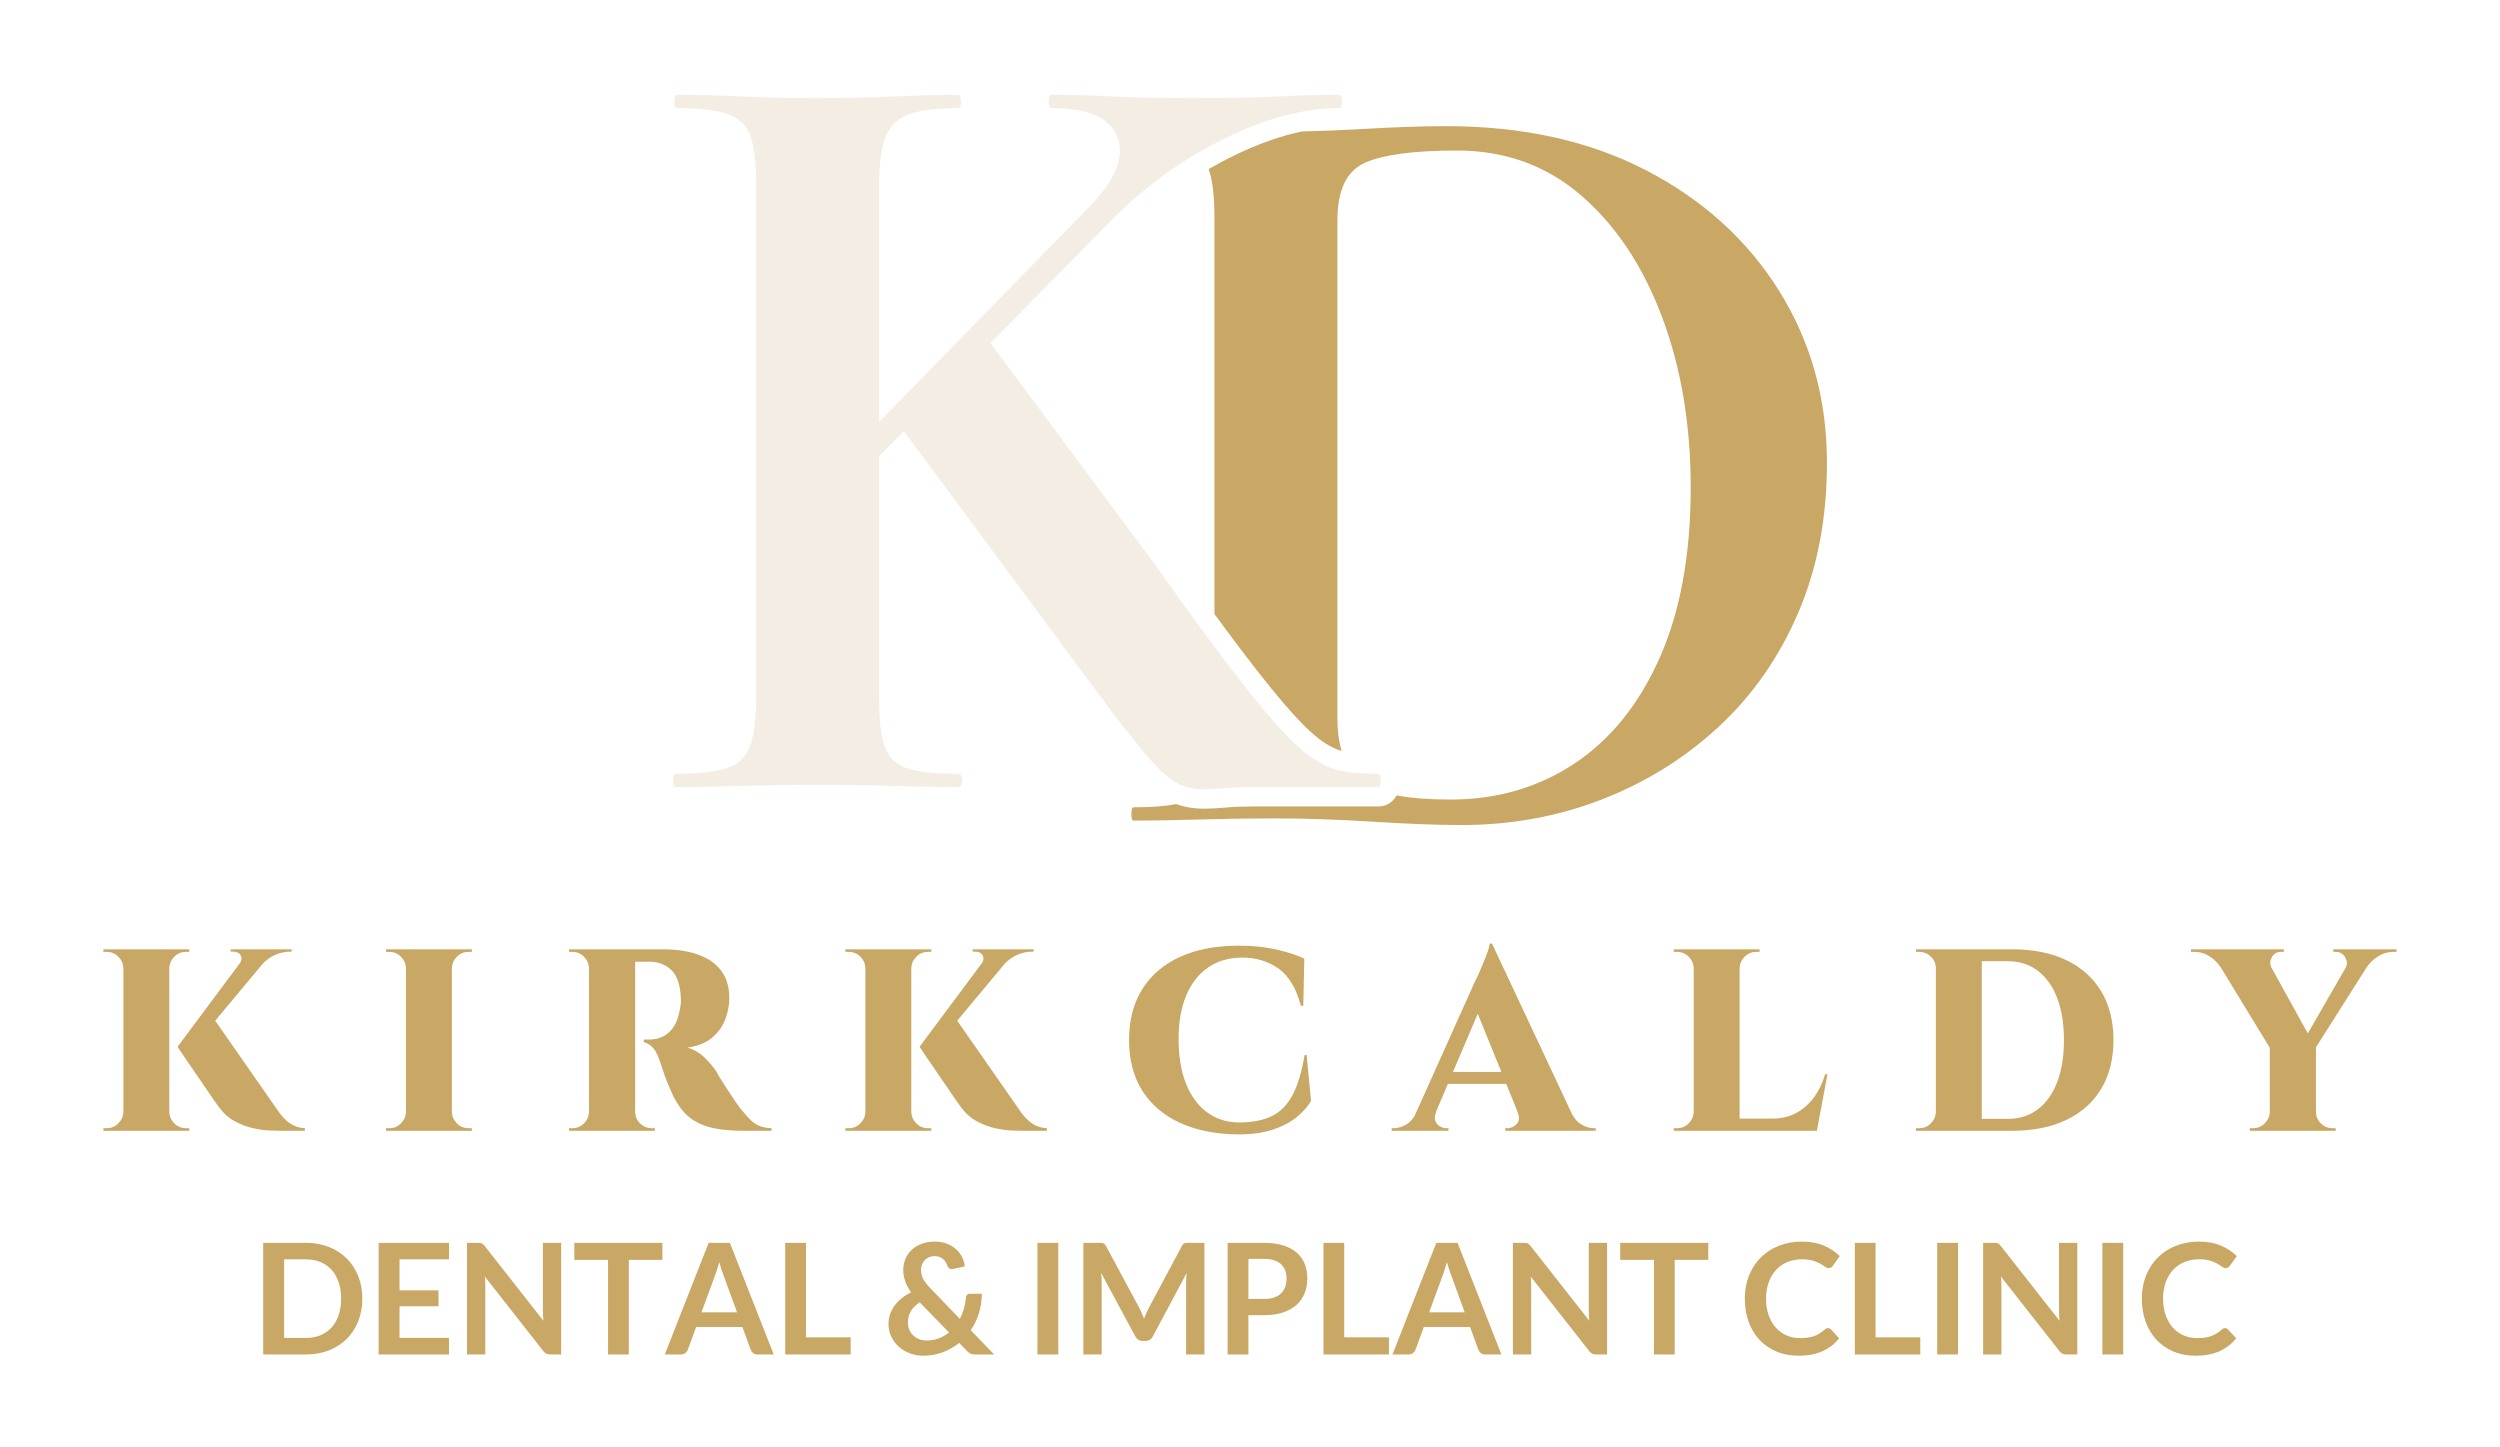
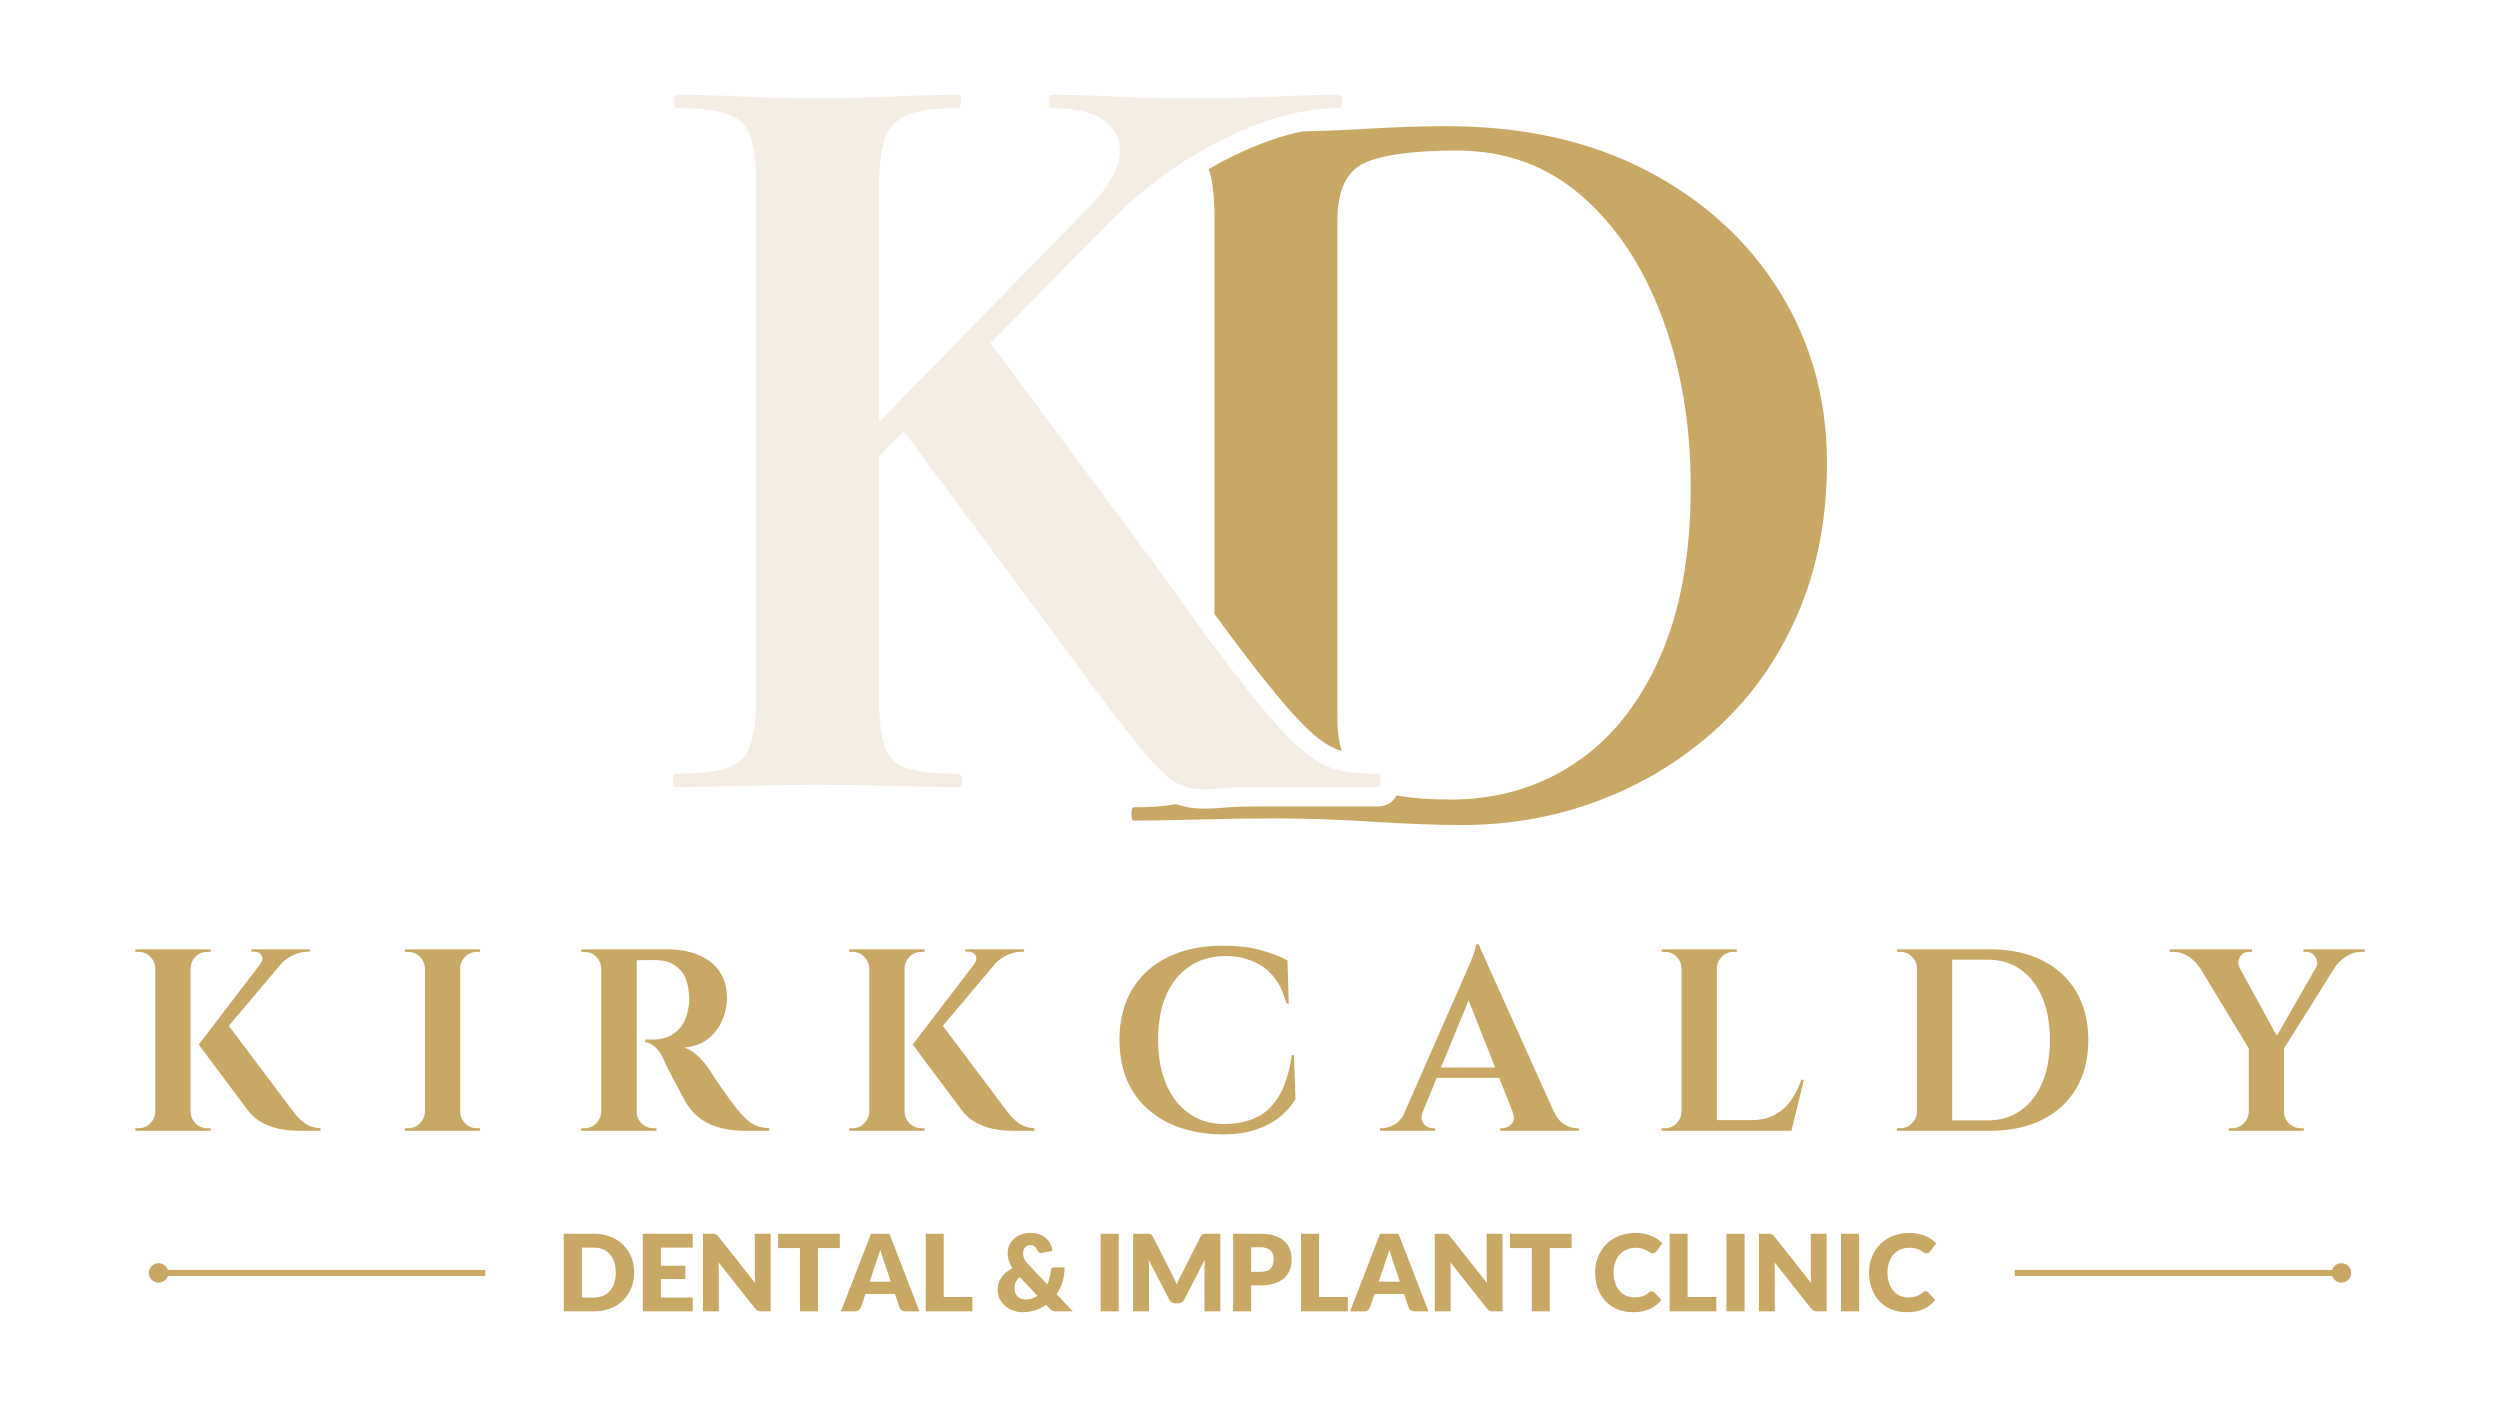
- <svg xmlns="http://www.w3.org/2000/svg" viewBox="0 0 1080 625" width="1080" height="625" role="img" aria-label="Kirkcaldy Dental &amp; Implant Clinic">
+ <svg xmlns="http://www.w3.org/2000/svg" viewBox="0 0 1080 606" width="1080" height="606" role="img" aria-label="Kirkcaldy Dental &amp; Implant Clinic">
  <g fill="#C9A764">
    <path d="M631.344 356.414Q616.034 356.414 593.067 354.978Q570.1 353.543 550.962 353.543Q533.737 353.543 517.947 354.022Q502.158 354.5 489.718 354.5Q488.761 354.5 488.761 351.629Q488.761 348.758 489.718 348.758Q501.102 348.758 508.117 347.349Q513.529 349.357 519.947 349.357Q524.156 349.357 529.799 348.844Q534.683 348.4 541.478 348.4H595.067Q600.653 348.4 603.353 343.61Q612.783 345.409 626.56 345.409Q656.703 345.409 680.148 329.859Q703.593 314.309 716.99 284.165Q730.388 254.022 730.388 210.481Q730.388 169.811 717.947 136.797Q705.507 103.782 683.019 84.404Q660.531 65.026 629.431 65.026Q601.679 65.026 589.718 70.289Q577.756 75.553 577.756 95.17V310.481Q577.756 318.347 579.598 324.419Q576.101 323.393 572.337 320.972Q566.581 317.272 558.48 308.296Q549.865 298.749 537.16 282.044Q531.477 274.572 524.646 265.242V94.213Q524.646 80.337 522.254 73.4Q522.193 73.224 522.13 73.052Q527.761 69.779 533.641 66.945Q548.98 59.555 562.57 56.775Q575.115 56.517 589.239 55.696Q609.813 54.5 624.646 54.5Q674.407 54.5 711.249 73.639Q748.091 92.778 768.665 125.792Q789.239 158.806 789.239 199.955Q789.239 235.84 776.799 264.787Q764.359 293.734 742.349 314.069Q720.34 334.404 691.871 345.409Q663.402 356.414 631.344 356.414Z" />
    <path data-kd="K" fill="#F4EDE3" d="M326.646 301.244V79.713Q326.646 65.837 324.254 58.9Q321.861 51.962 314.445 49.33Q307.029 46.699 292.675 46.699Q291.239 46.699 291.239 43.828Q291.239 40.957 292.675 40.957Q305.115 40.957 320.426 41.675Q335.737 42.392 352.962 42.392Q371.144 42.392 386.455 41.675Q401.766 40.957 413.727 40.957Q415.163 40.957 415.163 43.828Q415.163 46.699 413.727 46.699Q399.373 46.699 392.196 49.569Q385.019 52.44 382.388 59.617Q379.756 66.794 379.756 80.67V301.244Q379.756 315.12 382.148 322.297Q384.541 329.474 391.718 331.866Q398.895 334.258 413.727 334.258Q415.641 334.258 415.641 337.129Q415.641 340.0 413.727 340.0Q401.287 340.0 386.215 339.522Q371.144 339.043 352.962 339.043Q335.737 339.043 319.947 339.522Q304.158 340.0 291.718 340.0Q290.761 340.0 290.761 337.129Q290.761 334.258 291.718 334.258Q306.55 334.258 313.967 331.866Q321.383 329.474 324.014 322.297Q326.646 315.12 326.646 301.244ZM452.962 270.622 387.411 182.105 425.689 145.263 498.895 243.828Q517.555 270.144 530.474 287.129Q543.392 304.115 552.244 313.923Q561.096 323.732 567.794 328.038Q574.493 332.344 580.952 333.301Q587.411 334.258 595.067 334.258Q596.502 334.258 596.502 337.129Q596.502 340.0 595.067 340.0Q574.014 340.0 561.096 340.0Q548.177 340.0 541.478 340.0Q534.301 340.0 529.038 340.478Q523.775 340.957 519.947 340.957Q513.727 340.957 508.943 338.565Q504.158 336.172 497.699 328.995Q491.239 321.818 480.713 307.943Q470.187 294.067 452.962 270.622ZM346.263 216.555 469.708 90.239Q487.411 72.536 482.866 59.617Q478.321 46.699 454.397 46.699Q452.962 46.699 452.962 43.828Q452.962 40.957 454.397 40.957Q467.316 40.957 480.713 41.675Q494.11 42.392 516.12 42.392Q539.086 42.392 552.483 41.675Q565.88 40.957 578.321 40.957Q579.756 40.957 579.756 43.828Q579.756 46.699 578.321 46.699Q556.311 46.699 529.995 59.378Q503.679 72.057 482.148 93.11L359.182 217.99Z" />
-     <path d="M91.384 438.66 119.944 479.652Q122.52 483.46 125.376 485.364Q128.232 487.268 131.704 487.38V488.5H120.952Q119.832 488.5 116.696 488.388Q113.56 488.276 109.584 487.436Q105.608 486.596 101.576 484.468Q97.544 482.34 94.52 478.196Q93.848 477.3 92.28 475.06Q90.712 472.82 88.752 469.908Q86.792 466.996 84.664 463.916Q82.536 460.836 80.744 458.204Q78.952 455.572 77.832 453.892Q76.712 452.212 76.712 452.212ZM118.04 410.884 84.328 451.316 76.712 452.212 107.512 410.884ZM125.992 410.1V411.108H125.544Q121.848 411.108 118.656 412.62Q115.464 414.132 113.224 416.596L103.48 416.372Q104.824 414.468 103.984 412.788Q103.144 411.108 100.792 411.108H99.672V410.1H125.544ZM73.128 410.1V488.5H53.304V410.1ZM53.64 480.324V488.5H44.68V487.38Q44.792 487.38 45.408 487.38Q46.024 487.38 46.136 487.38Q49.048 487.38 51.12 485.308Q53.192 483.236 53.304 480.324ZM53.64 418.276H53.304Q53.192 415.364 51.12 413.292Q49.048 411.22 46.136 411.22Q46.024 411.22 45.408 411.22Q44.792 411.22 44.68 411.22V410.1H53.64ZM72.792 480.324H73.128Q73.24 483.236 75.312 485.308Q77.384 487.38 80.296 487.38Q80.52 487.38 81.136 487.38Q81.752 487.38 81.752 487.38V488.5H72.792ZM72.792 418.276V410.1H81.752V411.22Q81.64 411.22 81.08 411.22Q80.52 411.22 80.296 411.22Q77.384 411.22 75.312 413.292Q73.24 415.364 73.128 418.276ZM195.208 410.1V488.5H175.384V410.1ZM175.72 480.324V488.5H166.76V487.38Q166.76 487.38 167.488 487.38Q168.216 487.38 168.216 487.38Q171.128 487.38 173.2 485.308Q175.272 483.236 175.384 480.324ZM175.72 418.276H175.384Q175.272 415.364 173.2 413.292Q171.128 411.22 168.216 411.22Q168.216 411.22 167.488 411.22Q166.76 411.22 166.76 411.22V410.1H175.72ZM194.872 480.324H195.208Q195.32 483.236 197.392 485.308Q199.464 487.38 202.376 487.38Q202.376 487.38 203.048 487.38Q203.72 487.38 203.832 487.38V488.5H194.872ZM194.872 418.276V410.1H203.832V411.22Q203.72 411.22 203.048 411.22Q202.376 411.22 202.376 411.22Q199.464 411.22 197.392 413.292Q195.32 415.364 195.208 418.276ZM272.936 410.1H286.936Q291.976 410.1 297.016 411.108Q302.056 412.116 306.144 414.524Q310.232 416.932 312.64 421.02Q315.048 425.108 315.048 431.268Q315.048 435.748 313.312 440.34Q311.576 444.932 307.6 448.292Q303.624 451.652 296.904 452.548Q301.16 453.78 304.352 456.86Q307.544 459.94 309.56 463.076Q309.672 463.412 310.68 465.092Q311.688 466.772 313.312 469.236Q314.936 471.7 316.616 474.276Q318.296 476.852 319.864 478.868Q322.44 482.116 324.4 483.964Q326.36 485.812 328.432 486.54Q330.504 487.268 333.304 487.38V488.5H320.872Q314.488 488.5 309.168 487.548Q303.848 486.596 299.704 484.02Q295.56 481.444 292.424 476.292Q291.304 474.612 290.408 472.54Q289.512 470.468 288.616 468.396Q287.72 466.324 287.048 464.364Q286.376 462.404 285.816 460.668Q285.256 458.932 284.808 457.7Q283.464 453.892 281.728 452.268Q279.992 450.644 278.088 450.196V449.076Q278.424 449.076 279.264 449.076Q280.104 449.076 280.664 449.076Q283.8 449.076 286.488 447.732Q289.176 446.388 291.08 443.476Q292.984 440.564 293.768 435.748Q293.992 434.74 294.104 433.508Q294.216 432.276 294.104 430.708Q293.656 422.532 290.016 419.06Q286.376 415.588 281.112 415.476Q279.992 415.476 278.648 415.476Q277.304 415.476 276.072 415.476Q274.84 415.476 274.056 415.476Q274.056 415.476 273.776 414.132Q273.496 412.788 273.216 411.444Q272.936 410.1 272.936 410.1ZM274.392 410.1V488.5H254.456V410.1ZM254.792 480.324V488.5H245.832V487.38Q246.056 487.38 246.616 487.38Q247.176 487.38 247.288 487.38Q250.2 487.38 252.272 485.308Q254.344 483.236 254.456 480.324ZM254.792 418.276H254.456Q254.344 415.364 252.272 413.292Q250.2 411.22 247.288 411.22Q247.176 411.22 246.616 411.22Q246.056 411.22 245.832 411.22V410.1H254.792ZM274.056 480.324H274.392Q274.392 483.236 276.52 485.308Q278.648 487.38 281.56 487.38Q281.784 487.38 282.288 487.38Q282.792 487.38 282.904 487.38V488.5H274.056ZM411.928 438.66 440.488 479.652Q443.064 483.46 445.92 485.364Q448.776 487.268 452.248 487.38V488.5H441.496Q440.376 488.5 437.24 488.388Q434.104 488.276 430.128 487.436Q426.152 486.596 422.12 484.468Q418.088 482.34 415.064 478.196Q414.392 477.3 412.824 475.06Q411.256 472.82 409.296 469.908Q407.336 466.996 405.208 463.916Q403.08 460.836 401.288 458.204Q399.496 455.572 398.376 453.892Q397.256 452.212 397.256 452.212ZM438.584 410.884 404.872 451.316 397.256 452.212 428.056 410.884ZM446.536 410.1V411.108H446.088Q442.392 411.108 439.2 412.62Q436.008 414.132 433.768 416.596L424.024 416.372Q425.368 414.468 424.528 412.788Q423.688 411.108 421.336 411.108H420.216V410.1H446.088ZM393.672 410.1V488.5H373.848V410.1ZM374.184 480.324V488.5H365.224V487.38Q365.336 487.38 365.952 487.38Q366.568 487.38 366.68 487.38Q369.592 487.38 371.664 485.308Q373.736 483.236 373.848 480.324ZM374.184 418.276H373.848Q373.736 415.364 371.664 413.292Q369.592 411.22 366.68 411.22Q366.568 411.22 365.952 411.22Q365.336 411.22 365.224 411.22V410.1H374.184ZM393.336 480.324H393.672Q393.784 483.236 395.856 485.308Q397.928 487.38 400.84 487.38Q401.064 487.38 401.68 487.38Q402.296 487.38 402.296 487.38V488.5H393.336ZM393.336 418.276V410.1H402.296V411.22Q402.184 411.22 401.624 411.22Q401.064 411.22 400.84 411.22Q397.928 411.22 395.856 413.292Q393.784 415.364 393.672 418.276ZM564.472 455.796 566.376 475.62Q564.024 479.54 559.936 482.788Q555.848 486.036 549.688 488.052Q543.528 490.068 534.904 490.068Q520.568 489.956 509.928 485.14Q499.288 480.324 493.52 471.252Q487.752 462.18 487.752 449.188Q487.752 436.532 493.408 427.404Q499.064 418.276 509.704 413.404Q520.344 408.532 535.128 408.532Q544.312 408.532 551.536 410.212Q558.76 411.892 563.464 414.132L563.016 434.516H562.008Q558.872 422.98 552.208 418.332Q545.544 413.684 536.696 413.684Q528.072 413.684 521.912 417.94Q515.752 422.196 512.448 430.036Q509.144 437.876 509.144 448.852Q509.144 459.94 512.28 467.948Q515.416 475.956 521.184 480.324Q526.952 484.692 534.904 484.916Q543.752 484.916 549.408 482.172Q555.064 479.428 558.424 472.988Q561.784 466.548 563.576 455.796ZM644.552 407.636 682.184 487.828H658.664L636.264 432.724ZM620.472 480.324Q619.464 482.564 620.024 484.132Q620.584 485.7 621.984 486.54Q623.384 487.38 624.728 487.38H625.736V488.5H601.208V487.38Q601.208 487.38 601.712 487.38Q602.216 487.38 602.216 487.38Q604.792 487.38 607.536 485.756Q610.28 484.132 612.072 480.324ZM644.552 407.636 644.664 423.204 617 488.164H608.376L637.496 423.316Q638.056 422.532 638.896 420.46Q639.736 418.388 640.8 415.924Q641.864 413.46 642.648 411.22Q643.432 408.98 643.544 407.636ZM654.968 463.076V468.228H622.6V463.076ZM655.528 480.324H678.6Q680.392 484.132 683.136 485.756Q685.88 487.38 688.456 487.38Q688.456 487.38 688.904 487.38Q689.352 487.38 689.352 487.38V488.5H650.264V487.38H651.272Q653.512 487.38 655.248 485.532Q656.984 483.684 655.528 480.324ZM751.512 410.1V488.5H731.688V410.1ZM780.856 483.236 784.552 488.5H751.176V483.236ZM789.48 464.084 784.888 488.5H761.704L765.736 483.236Q771.224 483.236 775.704 480.94Q780.184 478.644 783.432 474.332Q786.68 470.02 788.472 464.084ZM732.024 480.324V488.5H723.064V487.38Q723.064 487.38 723.792 487.38Q724.52 487.38 724.52 487.38Q727.432 487.38 729.504 485.308Q731.576 483.236 731.688 480.324ZM732.024 418.276H731.688Q731.576 415.364 729.504 413.292Q727.432 411.22 724.52 411.22Q724.52 411.22 723.792 411.22Q723.064 411.22 723.064 411.22V410.1H732.024ZM751.176 418.276V410.1H760.136V411.22Q760.024 411.22 759.352 411.22Q758.68 411.22 758.68 411.22Q755.768 411.22 753.696 413.292Q751.624 415.364 751.512 418.276ZM869.224 410.1Q882.888 410.1 892.688 414.804Q902.488 419.508 907.752 428.3Q913.016 437.092 913.016 449.3Q913.016 461.508 907.752 470.3Q902.488 479.092 892.688 483.796Q882.888 488.5 869.224 488.5H841.672L841.56 483.348Q845.816 483.348 849.736 483.348Q853.656 483.348 856.904 483.348Q860.152 483.348 862.504 483.348Q864.856 483.348 866.144 483.348Q867.432 483.348 867.432 483.348Q874.936 483.348 880.368 479.204Q885.8 475.06 888.712 467.444Q891.624 459.828 891.624 449.3Q891.624 438.772 888.712 431.156Q885.8 423.54 880.368 419.396Q874.936 415.252 867.432 415.252Q867.432 415.252 866.088 415.252Q864.744 415.252 862.224 415.252Q859.704 415.252 856.4 415.252Q853.096 415.252 849.008 415.252Q844.92 415.252 840.44 415.252V410.1ZM856.12 410.1V488.5H836.296V410.1ZM836.632 480.324V488.5H827.672V487.38Q827.672 487.38 828.4 487.38Q829.128 487.38 829.128 487.38Q832.04 487.38 834.112 485.308Q836.184 483.236 836.296 480.324ZM836.632 418.276H836.296Q836.296 415.364 834.168 413.292Q832.04 411.22 829.128 411.22Q829.128 411.22 828.456 411.22Q827.784 411.22 827.784 411.22L827.672 410.1H836.632ZM976.968 410.212 1000.152 452.212 980.776 452.996 954.68 410.212ZM1000.488 452.436V488.5H980.552V452.436ZM1017.848 410.212H1027.256L999.144 454.564L992.872 453.556ZM1013.256 418.164Q1014.152 416.596 1013.704 414.972Q1013.256 413.348 1012.08 412.284Q1010.904 411.22 1009.336 411.22Q1009.336 411.22 1008.664 411.22Q1007.992 411.22 1007.992 411.22V410.1H1035.32V411.22H1033.752Q1030.28 411.22 1027.2 413.236Q1024.12 415.252 1022.44 417.828ZM981.336 418.164 959.272 417.828Q957.704 415.252 954.68 413.236Q951.656 411.22 948.072 411.22H946.504V410.1H986.6V411.22Q986.6 411.22 985.928 411.22Q985.256 411.22 985.256 411.22Q982.792 411.22 981.448 413.516Q980.104 415.812 981.336 418.164ZM980.888 480.324V488.5H971.928V487.38Q971.928 487.38 972.6 487.38Q973.272 487.38 973.384 487.38Q976.296 487.38 978.368 485.308Q980.44 483.236 980.552 480.324ZM1000.152 480.324H1000.488Q1000.488 483.236 1002.616 485.308Q1004.744 487.38 1007.656 487.38Q1007.656 487.38 1008.328 487.38Q1009.0 487.38 1009.0 487.38V488.5H1000.152Z" />
-     <path d="M156.525 561.018Q156.525 566.321 154.757 570.756Q152.99 575.192 149.788 578.393Q146.587 581.595 142.084 583.362Q137.582 585.13 132.113 585.13H113.704V536.906H132.113Q137.582 536.906 142.084 538.69Q146.587 540.474 149.788 543.659Q152.99 546.844 154.757 551.28Q156.525 555.715 156.525 561.018ZM147.354 561.018Q147.354 557.049 146.287 553.898Q145.219 550.746 143.252 548.562Q141.284 546.377 138.466 545.21Q135.648 544.043 132.113 544.043H122.741V577.993H132.113Q135.648 577.993 138.466 576.826Q141.284 575.659 143.252 573.474Q145.219 571.29 146.287 568.138Q147.354 564.987 147.354 561.018ZM193.977 536.906V544.043H172.6V557.416H189.441V564.32H172.6V577.96H193.977V585.13H163.562V536.906ZM206.45 536.906Q207.05 536.906 207.45 536.956Q207.851 537.006 208.167 537.156Q208.484 537.306 208.784 537.59Q209.085 537.873 209.451 538.34L234.764 570.589Q234.631 569.422 234.581 568.305Q234.531 567.188 234.531 566.221V536.906H242.435V585.13H237.799Q236.732 585.13 236.031 584.796Q235.331 584.463 234.664 583.596L209.451 551.48Q209.552 552.547 209.602 553.598Q209.652 554.648 209.652 555.515V585.13H201.748V536.906H206.45ZM286.156 536.906V544.276H271.649V585.13H262.678V544.276H248.104V536.906ZM334.247 585.13H327.31Q326.143 585.13 325.393 584.546Q324.642 583.963 324.309 583.096L320.707 573.257H300.73L297.129 583.096Q296.862 583.863 296.078 584.496Q295.294 585.13 294.16 585.13H287.19L306.133 536.906H315.304ZM303.032 566.921H318.406L312.536 550.88Q312.136 549.812 311.653 548.362Q311.169 546.911 310.702 545.21Q310.235 546.911 309.785 548.378Q309.335 549.846 308.901 550.946ZM348.187 577.726H367.497V585.13H339.216V536.906H348.187ZM403.815 536.372Q406.75 536.372 409.068 537.273Q411.386 538.173 413.037 539.674Q414.687 541.175 415.638 543.109Q416.588 545.043 416.755 547.111L411.519 548.212Q411.419 548.245 411.302 548.245Q411.186 548.245 411.086 548.245Q410.519 548.245 410.068 547.928Q409.618 547.611 409.351 546.944Q409.051 546.077 408.584 545.293Q408.117 544.51 407.45 543.926Q406.783 543.342 405.883 542.992Q404.983 542.642 403.815 542.642Q402.415 542.642 401.314 543.126Q400.213 543.609 399.446 544.426Q398.679 545.243 398.279 546.327Q397.879 547.411 397.879 548.612Q397.879 549.612 398.096 550.546Q398.313 551.48 398.779 552.414Q399.246 553.347 399.997 554.331Q400.747 555.315 401.848 556.449L414.654 569.756Q415.755 567.655 416.422 565.32Q417.089 562.986 417.289 560.584Q417.355 559.817 417.789 559.35Q418.222 558.884 418.99 558.884H424.159Q424.125 563.286 422.891 567.288Q421.658 571.29 419.356 574.658L429.461 585.13H421.391Q420.757 585.13 420.273 585.063Q419.79 584.997 419.356 584.813Q418.923 584.63 418.523 584.33Q418.122 584.029 417.689 583.563L414.354 580.127Q411.152 582.729 407.234 584.196Q403.315 585.664 398.746 585.664Q395.945 585.664 393.277 584.713Q390.609 583.763 388.508 581.962Q386.407 580.161 385.123 577.61Q383.839 575.058 383.839 571.857Q383.839 569.622 384.572 567.605Q385.306 565.587 386.607 563.853Q387.907 562.119 389.692 560.718Q391.476 559.317 393.61 558.317Q391.843 555.815 391.026 553.431Q390.208 551.046 390.208 548.678Q390.208 546.177 391.126 543.926Q392.043 541.675 393.794 540.007Q395.544 538.34 398.079 537.356Q400.614 536.372 403.815 536.372ZM392.209 571.19Q392.209 573.024 392.843 574.491Q393.477 575.959 394.577 576.976Q395.678 577.993 397.129 578.543Q398.579 579.094 400.213 579.094Q403.148 579.094 405.566 578.177Q407.984 577.259 409.985 575.625L397.312 562.619Q394.644 564.353 393.427 566.521Q392.209 568.688 392.209 571.19ZM457.175 585.13H448.171V536.906H457.175ZM492.226 565.12Q492.793 566.187 493.277 567.338Q493.76 568.488 494.227 569.656Q494.694 568.455 495.194 567.288Q495.695 566.12 496.261 565.053L510.535 538.34Q510.802 537.84 511.086 537.54Q511.369 537.239 511.719 537.106Q512.069 536.973 512.503 536.939Q512.936 536.906 513.537 536.906H520.307V585.13H512.403V553.981Q512.403 553.114 512.453 552.08Q512.503 551.046 512.603 549.979L498.029 577.326Q497.529 578.26 496.728 578.777Q495.928 579.294 494.861 579.294H493.627Q492.56 579.294 491.759 578.777Q490.959 578.26 490.459 577.326L475.685 549.879Q475.818 550.98 475.868 552.03Q475.918 553.081 475.918 553.981V585.13H468.014V536.906H474.784Q475.384 536.906 475.818 536.939Q476.251 536.973 476.602 537.106Q476.952 537.239 477.252 537.54Q477.552 537.84 477.819 538.34L492.226 565.12ZM539.316 568.155V585.13H530.345V536.906H546.053Q550.889 536.906 554.424 538.04Q557.959 539.174 560.26 541.208Q562.561 543.242 563.662 546.077Q564.762 548.912 564.762 552.28Q564.762 555.782 563.595 558.7Q562.428 561.618 560.093 563.719Q557.759 565.82 554.257 566.988Q550.755 568.155 546.053 568.155ZM539.316 561.151H546.053Q548.521 561.151 550.355 560.534Q552.189 559.917 553.39 558.767Q554.591 557.616 555.191 555.965Q555.791 554.315 555.791 552.28Q555.791 550.346 555.191 548.779Q554.591 547.211 553.39 546.111Q552.189 545.01 550.355 544.426Q548.521 543.843 546.053 543.843H539.316ZM580.704 577.726H600.013V585.13H571.733V536.906H580.704ZM648.604 585.13H641.667Q640.5 585.13 639.75 584.546Q638.999 583.963 638.666 583.096L635.064 573.257H615.088L611.486 583.096Q611.219 583.863 610.435 584.496Q609.651 585.13 608.518 585.13H601.547L620.49 536.906H629.661ZM617.389 566.921H632.763L626.893 550.88Q626.493 549.812 626.01 548.362Q625.526 546.911 625.059 545.21Q624.592 546.911 624.142 548.378Q623.692 549.846 623.258 550.946ZM658.276 536.906Q658.876 536.906 659.276 536.956Q659.676 537.006 659.993 537.156Q660.31 537.306 660.61 537.59Q660.91 537.873 661.277 538.34L686.59 570.589Q686.457 569.422 686.406 568.305Q686.356 567.188 686.356 566.221V536.906H694.26V585.13H689.625Q688.558 585.13 687.857 584.796Q687.157 584.463 686.49 583.596L661.277 551.48Q661.377 552.547 661.427 553.598Q661.477 554.648 661.477 555.515V585.13H653.573V536.906H658.276ZM737.982 536.906V544.276H723.475V585.13H714.504V544.276H699.93V536.906ZM789.708 573.758Q790.442 573.758 790.975 574.325L794.511 578.16Q791.576 581.795 787.29 583.729Q783.005 585.664 777.002 585.664Q771.632 585.664 767.347 583.829Q763.061 581.995 760.027 578.727Q756.992 575.458 755.374 570.923Q753.757 566.387 753.757 561.018Q753.757 555.582 755.558 551.063Q757.359 546.544 760.627 543.276Q763.895 540.007 768.448 538.19Q773 536.372 778.503 536.372Q783.872 536.372 787.891 538.09Q791.909 539.807 794.777 542.642L791.776 546.811Q791.509 547.211 791.092 547.511Q790.675 547.811 789.942 547.811Q789.175 547.811 788.374 547.211Q787.574 546.611 786.34 545.91Q785.106 545.21 783.222 544.61Q781.337 544.009 778.436 544.009Q775.034 544.009 772.183 545.193Q769.331 546.377 767.28 548.578Q765.229 550.779 764.079 553.931Q762.928 557.083 762.928 561.018Q762.928 565.087 764.079 568.255Q765.229 571.423 767.197 573.591Q769.165 575.759 771.833 576.909Q774.501 578.06 777.569 578.06Q779.403 578.06 780.887 577.86Q782.371 577.66 783.622 577.226Q784.872 576.793 785.99 576.109Q787.107 575.425 788.207 574.425Q788.541 574.125 788.908 573.941Q789.275 573.758 789.708 573.758ZM810.252 577.726H829.561V585.13H801.281V536.906H810.252ZM845.87 585.13H836.865V536.906H845.87ZM861.411 536.906Q862.011 536.906 862.411 536.956Q862.811 537.006 863.128 537.156Q863.445 537.306 863.745 537.59Q864.045 537.873 864.412 538.34L889.725 570.589Q889.591 569.422 889.541 568.305Q889.491 567.188 889.491 566.221V536.906H897.395V585.13H892.76Q891.692 585.13 890.992 584.796Q890.292 584.463 889.625 583.596L864.412 551.48Q864.512 552.547 864.562 553.598Q864.612 554.648 864.612 555.515V585.13H856.708V536.906H861.411ZM917.239 585.13H908.234V536.906H917.239ZM961.227 573.758Q961.961 573.758 962.494 574.325L966.03 578.16Q963.095 581.795 958.809 583.729Q954.524 585.664 948.521 585.664Q943.151 585.664 938.866 583.829Q934.581 581.995 931.546 578.727Q928.511 575.458 926.893 570.923Q925.276 566.387 925.276 561.018Q925.276 555.582 927.077 551.063Q928.878 546.544 932.146 543.276Q935.414 540.007 939.967 538.19Q944.519 536.372 950.022 536.372Q955.391 536.372 959.41 538.09Q963.428 539.807 966.296 542.642L963.295 546.811Q963.028 547.211 962.611 547.511Q962.194 547.811 961.461 547.811Q960.694 547.811 959.893 547.211Q959.093 546.611 957.859 545.91Q956.625 545.21 954.741 544.61Q952.856 544.009 949.955 544.009Q946.553 544.009 943.702 545.193Q940.85 546.377 938.799 548.578Q936.748 550.779 935.598 553.931Q934.447 557.083 934.447 561.018Q934.447 565.087 935.598 568.255Q936.748 571.423 938.716 573.591Q940.684 575.759 943.352 576.909Q946.02 578.06 949.088 578.06Q950.922 578.06 952.406 577.86Q953.89 577.66 955.141 577.226Q956.391 576.793 957.509 576.109Q958.626 575.425 959.726 574.425Q960.06 574.125 960.427 573.941Q960.794 573.758 961.227 573.758Z" />
+     <path d="M97.32 441.124 127.112 480.772Q129.688 484.02 132.32 485.644Q134.952 487.268 138.424 487.38V488.5H129.912Q128.792 488.5 126.048 488.388Q123.304 488.276 119.888 487.492Q116.472 486.708 113.056 484.86Q109.64 483.012 107.064 479.652Q106.616 479.092 104.936 476.796Q103.256 474.5 100.848 471.308Q98.44 468.116 95.808 464.588Q93.176 461.06 90.936 458.092Q88.696 455.124 87.296 453.164Q85.896 451.204 85.896 451.204ZM126.104 410.884 92.504 450.644 85.896 451.204 116.696 410.884ZM133.944 410.1V411.108H133.496Q129.8 411.108 126.608 412.62Q123.416 414.132 121.176 416.596L112.44 416.372Q113.896 414.468 113.0 412.788Q112.104 411.108 109.752 411.108H108.632V410.1H133.496ZM82.312 410.1V488.5H67.08V410.1ZM67.416 480.324V488.5H58.456V487.38Q58.568 487.38 59.184 487.38Q59.8 487.38 59.912 487.38Q62.824 487.38 64.896 485.308Q66.968 483.236 67.08 480.324ZM67.416 418.276H67.08Q66.968 415.364 64.896 413.292Q62.824 411.22 59.912 411.22Q59.8 411.22 59.184 411.22Q58.568 411.22 58.456 411.22V410.1H67.416ZM81.976 480.324H82.312Q82.424 483.236 84.496 485.308Q86.568 487.38 89.48 487.38Q89.592 487.38 90.208 487.38Q90.824 487.38 90.936 487.38V488.5H81.976ZM81.976 418.276V410.1H90.936V411.22Q90.824 411.22 90.208 411.22Q89.592 411.22 89.48 411.22Q86.568 411.22 84.496 413.292Q82.424 415.364 82.312 418.276ZM198.792 410.1V488.5H183.56V410.1ZM183.896 480.324V488.5H174.936V487.38Q174.936 487.38 175.664 487.38Q176.392 487.38 176.392 487.38Q179.304 487.38 181.376 485.308Q183.448 483.236 183.56 480.324ZM183.896 418.276H183.56Q183.448 415.364 181.376 413.292Q179.304 411.22 176.392 411.22Q176.392 411.22 175.664 411.22Q174.936 411.22 174.936 411.22V410.1H183.896ZM198.456 480.324H198.792Q198.904 483.236 200.976 485.308Q203.048 487.38 205.96 487.38Q205.96 487.38 206.632 487.38Q207.304 487.38 207.416 487.38V488.5H198.456ZM198.456 418.276V410.1H207.416V411.22Q207.304 411.22 206.632 411.22Q205.96 411.22 205.96 411.22Q203.048 411.22 200.976 413.292Q198.904 415.364 198.792 418.276ZM273.608 410.1H288.28Q293.32 410.1 297.968 411.276Q302.616 412.452 306.2 414.972Q309.784 417.492 311.912 421.468Q314.04 425.444 314.04 431.268Q314.04 435.972 312.024 440.732Q310.008 445.492 305.92 448.74Q301.832 451.988 295.56 452.548Q298.92 453.668 301.776 456.468Q304.632 459.268 306.424 462.068Q306.536 462.292 307.768 464.14Q309 465.988 310.848 468.732Q312.696 471.476 314.656 474.164Q316.616 476.852 318.184 478.868Q320.648 481.892 322.72 483.74Q324.792 485.588 327.088 486.428Q329.384 487.268 332.296 487.38V488.5H322.216Q316.168 488.5 311.464 487.324Q306.76 486.148 303.176 483.684Q299.592 481.22 296.904 477.188Q296.12 475.956 295.0 473.884Q293.88 471.812 292.592 469.348Q291.304 466.884 290.072 464.588Q288.84 462.292 287.944 460.444Q287.048 458.596 286.712 457.7Q285.144 454.228 283.072 452.38Q281 450.532 278.76 450.196V449.076Q278.984 449.076 280.104 449.076Q281.224 449.076 282.568 449.076Q285.592 449.076 288.56 447.9Q291.528 446.724 293.88 443.98Q296.232 441.236 297.24 436.308Q297.464 435.3 297.632 433.844Q297.8 432.388 297.688 430.708Q297.464 422.756 293.768 418.892Q290.072 415.028 284.36 414.804Q282.568 414.692 280.496 414.748Q278.424 414.804 276.8 414.804Q275.176 414.804 274.728 414.804Q274.728 414.692 274.448 413.572Q274.168 412.452 273.888 411.276Q273.608 410.1 273.608 410.1ZM275.064 410.1V488.5H259.72V410.1ZM260.056 480.324V488.5H251.096V487.38Q251.208 487.38 251.88 487.38Q252.552 487.38 252.552 487.38Q255.464 487.38 257.536 485.308Q259.608 483.236 259.72 480.324ZM260.056 418.276H259.72Q259.608 415.364 257.536 413.292Q255.464 411.22 252.552 411.22Q252.552 411.22 251.88 411.22Q251.208 411.22 251.096 411.22V410.1H260.056ZM274.728 480.324H275.064Q275.064 483.236 277.192 485.308Q279.32 487.38 282.232 487.38Q282.344 487.38 282.904 487.38Q283.464 487.38 283.576 487.38V488.5H274.728ZM405.768 441.124 435.56 480.772Q438.136 484.02 440.768 485.644Q443.4 487.268 446.872 487.38V488.5H438.36Q437.24 488.5 434.496 488.388Q431.752 488.276 428.336 487.492Q424.92 486.708 421.504 484.86Q418.088 483.012 415.512 479.652Q415.064 479.092 413.384 476.796Q411.704 474.5 409.296 471.308Q406.888 468.116 404.256 464.588Q401.624 461.06 399.384 458.092Q397.144 455.124 395.744 453.164Q394.344 451.204 394.344 451.204ZM434.552 410.884 400.952 450.644 394.344 451.204 425.144 410.884ZM442.392 410.1V411.108H441.944Q438.248 411.108 435.056 412.62Q431.864 414.132 429.624 416.596L420.888 416.372Q422.344 414.468 421.448 412.788Q420.552 411.108 418.2 411.108H417.08V410.1H441.944ZM390.76 410.1V488.5H375.528V410.1ZM375.864 480.324V488.5H366.904V487.38Q367.016 487.38 367.632 487.38Q368.248 487.38 368.36 487.38Q371.272 487.38 373.344 485.308Q375.416 483.236 375.528 480.324ZM375.864 418.276H375.528Q375.416 415.364 373.344 413.292Q371.272 411.22 368.36 411.22Q368.248 411.22 367.632 411.22Q367.016 411.22 366.904 411.22V410.1H375.864ZM390.424 480.324H390.76Q390.872 483.236 392.944 485.308Q395.016 487.38 397.928 487.38Q398.04 487.38 398.656 487.38Q399.272 487.38 399.384 487.38V488.5H390.424ZM390.424 418.276V410.1H399.384V411.22Q399.272 411.22 398.656 411.22Q398.04 411.22 397.928 411.22Q395.016 411.22 392.944 413.292Q390.872 415.364 390.76 418.276ZM558.984 455.796 559.656 474.836Q557.08 479.092 552.88 482.508Q548.68 485.924 542.576 487.996Q536.472 490.068 528.184 490.068Q514.856 489.956 504.776 485.084Q494.696 480.212 489.152 471.084Q483.608 461.956 483.608 449.188Q483.608 436.644 489.04 427.516Q494.472 418.388 504.552 413.46Q514.632 408.532 528.52 408.532Q537.368 408.532 544.368 410.38Q551.368 412.228 556.184 414.916L556.744 433.508H555.736Q552.824 422.644 545.824 417.828Q538.824 413.012 529.528 413.012Q520.456 413.012 513.904 417.436Q507.352 421.86 503.824 429.868Q500.296 437.876 500.296 448.964Q500.296 460.052 503.712 468.172Q507.128 476.292 513.4 480.828Q519.672 485.364 528.184 485.588Q536.696 485.588 542.744 482.732Q548.792 479.876 552.6 473.324Q556.408 466.772 558.088 455.796ZM638.728 407.972 674.68 487.828H656.424L632.68 427.684ZM614.648 480.324Q613.752 482.564 614.312 484.132Q614.872 485.7 616.216 486.54Q617.56 487.38 618.904 487.38H619.912V488.5H596.168V487.38Q596.168 487.38 596.672 487.38Q597.176 487.38 597.176 487.38Q599.752 487.38 602.496 485.756Q605.24 484.132 607.032 480.324ZM638.728 407.972 639.176 420.628 611.4 488.164H603.448L632.456 422.084Q632.68 421.636 633.464 419.844Q634.248 418.052 635.2 415.756Q636.152 413.46 636.88 411.276Q637.608 409.092 637.72 407.972ZM651.16 461.172V465.652H617.784V461.172ZM653.4 480.324H671.32Q673.112 484.132 675.856 485.756Q678.6 487.38 681.176 487.38Q681.176 487.38 681.624 487.38Q682.072 487.38 682.072 487.38V488.5H648.136V487.38H649.144Q651.272 487.38 653.008 485.532Q654.744 483.684 653.4 480.324ZM741.656 410.1V488.5H726.424V410.1ZM771.336 483.908 773.576 488.5H741.32V483.908ZM779.288 466.436 773.912 488.5H752.52L756.552 483.908Q762.152 483.908 766.352 481.78Q770.552 479.652 773.464 475.676Q776.376 471.7 778.168 466.436ZM726.76 480.324V488.5H717.8V487.38Q717.8 487.38 718.528 487.38Q719.256 487.38 719.256 487.38Q722.168 487.38 724.24 485.308Q726.312 483.236 726.424 480.324ZM726.76 418.276H726.424Q726.312 415.364 724.24 413.292Q722.168 411.22 719.256 411.22Q719.256 411.22 718.528 411.22Q717.8 411.22 717.8 411.22V410.1H726.76ZM741.32 418.276V410.1H750.28V411.22Q750.168 411.22 749.496 411.22Q748.824 411.22 748.824 411.22Q745.912 411.22 743.84 413.292Q741.768 415.364 741.656 418.276ZM859.704 410.1Q872.696 410.1 882.216 414.86Q891.736 419.62 896.944 428.412Q902.152 437.204 902.152 449.3Q902.152 461.396 896.944 470.188Q891.736 478.98 882.216 483.74Q872.696 488.5 859.704 488.5H833.496L833.384 484.02Q836.072 484.02 839.432 484.02Q842.792 484.02 846.152 484.02Q849.512 484.02 852.368 484.02Q855.224 484.02 856.904 484.02Q858.584 484.02 858.584 484.02Q866.872 484.02 872.92 479.764Q878.968 475.508 882.272 467.724Q885.576 459.94 885.576 449.3Q885.576 438.66 882.272 430.876Q878.968 423.092 872.92 418.836Q866.872 414.58 858.584 414.58Q858.584 414.58 856.792 414.58Q855 414.58 852.032 414.58Q849.064 414.58 845.592 414.58Q842.12 414.58 838.592 414.58Q835.064 414.58 832.264 414.58V410.1ZM843.352 410.1V488.5H828.12V410.1ZM828.456 480.324V488.5H819.496V487.38Q819.496 487.38 820.224 487.38Q820.952 487.38 820.952 487.38Q823.864 487.38 825.936 485.308Q828.008 483.236 828.12 480.324ZM828.456 418.276H828.12Q828.12 415.364 825.992 413.292Q823.864 411.22 820.952 411.22Q820.952 411.22 820.28 411.22Q819.608 411.22 819.608 411.22L819.496 410.1H828.456ZM963.192 410.212 985.928 451.764 971.928 453.668 945.608 410.212ZM986.712 452.436V488.5H971.48V452.436ZM1004.968 410.212H1013.48L985.592 454.676L980.104 453.556ZM1000.376 418.164Q1001.384 416.596 1000.936 414.972Q1000.488 413.348 999.256 412.284Q998.024 411.22 996.456 411.22Q996.456 411.22 995.784 411.22Q995.112 411.22 995.112 411.22V410.1H1021.544V411.22H1019.976Q1016.504 411.22 1013.48 413.236Q1010.456 415.252 1008.664 417.828ZM967.56 418.164 950.088 417.828Q948.52 415.252 945.496 413.236Q942.472 411.22 938.888 411.22H937.32V410.1H972.824V411.22Q972.824 411.22 972.152 411.22Q971.48 411.22 971.48 411.22Q968.904 411.22 967.616 413.516Q966.328 415.812 967.56 418.164ZM971.704 480.324V488.5H962.856V487.38Q962.856 487.38 963.528 487.38Q964.2 487.38 964.312 487.38Q967.224 487.38 969.296 485.308Q971.368 483.236 971.48 480.324ZM986.376 480.324H986.712Q986.712 483.236 988.84 485.308Q990.968 487.38 993.88 487.38Q993.88 487.38 994.552 487.38Q995.224 487.38 995.224 487.38V488.5H986.376Z" />
+     <path d="M273.959 549.733Q273.959 553.367 272.706 556.438Q271.452 559.508 269.175 561.751Q266.898 563.993 263.69 565.246Q260.481 566.5 256.571 566.5H243.553V532.989H256.571Q260.481 532.989 263.69 534.254Q266.898 535.519 269.175 537.75Q271.452 539.981 272.706 543.052Q273.959 546.122 273.959 549.733ZM266.001 549.733Q266.001 547.249 265.357 545.248Q264.713 543.247 263.505 541.856Q262.298 540.464 260.55 539.716Q258.802 538.969 256.571 538.969H251.373V560.52H256.571Q258.802 560.52 260.55 559.773Q262.298 559.025 263.505 557.633Q264.713 556.242 265.357 554.241Q266.001 552.24 266.001 549.733ZM299.259 532.989V538.969H285.505V546.789H296.039V552.539H285.505V560.52H299.259V566.5H277.685V532.989ZM307.769 532.989Q308.275 532.989 308.62 533.035Q308.965 533.081 309.241 533.207Q309.517 533.334 309.77 533.564Q310.023 533.794 310.345 534.185L326.261 554.31Q326.169 553.344 326.123 552.436Q326.077 551.527 326.077 550.722V532.989H332.931V566.5H328.883Q327.986 566.5 327.365 566.224Q326.744 565.948 326.169 565.212L310.368 545.248Q310.437 546.122 310.483 546.962Q310.529 547.801 310.529 548.537V566.5H303.675V532.989H307.769ZM362.785 532.989V539.153H353.355V566.5H345.581V539.153H336.151V532.989ZM397.193 566.5H391.167Q390.155 566.5 389.5 566.029Q388.844 565.557 388.591 564.821L386.613 558.979H373.871L371.893 564.821Q371.663 565.465 370.996 565.983Q370.329 566.5 369.363 566.5H363.291L376.263 532.989H384.221ZM375.665 553.689H384.819L381.737 544.512Q381.438 543.638 381.035 542.454Q380.633 541.269 380.242 539.889Q379.874 541.292 379.483 542.488Q379.092 543.684 378.747 544.558ZM407.681 560.29H420.101V566.5H399.907V532.989H407.681ZM445.171 532.621Q447.402 532.621 449.104 533.276Q450.806 533.932 451.979 535.002Q453.152 536.071 453.819 537.474Q454.486 538.877 454.647 540.349L450.047 541.269Q449.932 541.292 449.851 541.303Q449.771 541.315 449.679 541.315Q448.713 541.315 448.253 540.303Q447.724 539.107 447.023 538.486Q446.321 537.865 445.171 537.865Q444.366 537.865 443.768 538.164Q443.17 538.463 442.768 538.946Q442.365 539.429 442.158 540.073Q441.951 540.717 441.951 541.407Q441.951 542.005 442.055 542.557Q442.158 543.109 442.399 543.673Q442.641 544.236 443.067 544.834Q443.492 545.432 444.159 546.122L452.439 554.862Q453.06 553.482 453.428 551.987Q453.796 550.492 453.957 548.882Q454.003 548.238 454.382 547.87Q454.762 547.502 455.383 547.502H459.891Q459.891 550.86 458.994 553.769Q458.097 556.679 456.441 559.094L463.479 566.5H456.441Q455.912 566.5 455.498 566.442Q455.084 566.385 454.727 566.247Q454.371 566.109 454.049 565.856Q453.727 565.603 453.359 565.212L451.91 563.694Q449.725 565.212 447.138 566.04Q444.55 566.868 441.629 566.868Q439.628 566.868 437.707 566.178Q435.787 565.488 434.292 564.212Q432.797 562.935 431.877 561.118Q430.957 559.301 430.957 557.047Q430.957 555.529 431.428 554.172Q431.9 552.815 432.751 551.654Q433.602 550.492 434.786 549.537Q435.971 548.583 437.374 547.87Q436.293 546.191 435.81 544.581Q435.327 542.971 435.327 541.453Q435.327 539.659 435.982 538.061Q436.638 536.462 437.891 535.255Q439.145 534.047 440.974 533.334Q442.802 532.621 445.171 532.621ZM438.225 556.472Q438.225 557.576 438.558 558.473Q438.892 559.37 439.513 560.014Q440.134 560.658 440.996 561.014Q441.859 561.371 442.917 561.371Q444.458 561.371 445.781 560.968Q447.103 560.566 448.253 559.83L440.548 551.665Q439.283 552.7 438.754 553.919Q438.225 555.138 438.225 556.472ZM483.305 566.5H475.485V532.989H483.305ZM506.65 551.182Q507.11 552.056 507.536 552.999Q507.961 553.942 508.352 554.931Q508.743 553.919 509.18 552.965Q509.617 552.01 510.077 551.113L518.679 534.185Q518.909 533.748 519.15 533.506Q519.392 533.265 519.691 533.15Q519.99 533.035 520.37 533.012Q520.749 532.989 521.255 532.989H527.189V566.5H520.335V547.226Q520.335 545.823 520.473 544.19L511.595 561.417Q511.181 562.222 510.48 562.636Q509.778 563.05 508.881 563.05H507.823Q506.926 563.05 506.225 562.636Q505.523 562.222 505.109 561.417L496.185 544.167Q496.277 544.972 496.323 545.765Q496.369 546.559 496.369 547.226V566.5H489.515V532.989H495.449Q495.955 532.989 496.334 533.012Q496.714 533.035 497.013 533.15Q497.312 533.265 497.553 533.506Q497.795 533.748 498.025 534.185L506.65 551.182ZM540.483 555.299V566.5H532.709V532.989H544.531Q548.073 532.989 550.615 533.829Q553.156 534.668 554.801 536.14Q556.445 537.612 557.227 539.613Q558.009 541.614 558.009 543.937Q558.009 546.444 557.204 548.537Q556.399 550.63 554.743 552.125Q553.087 553.62 550.546 554.459Q548.004 555.299 544.531 555.299ZM540.483 549.434H544.531Q547.567 549.434 548.901 547.985Q550.235 546.536 550.235 543.937Q550.235 542.787 549.89 541.844Q549.545 540.901 548.844 540.222Q548.142 539.544 547.072 539.176Q546.003 538.808 544.531 538.808H540.483ZM569.831 560.29H582.251V566.5H562.057V532.989H569.831ZM617.119 566.5H611.093Q610.081 566.5 609.426 566.029Q608.77 565.557 608.517 564.821L606.539 558.979H593.797L591.819 564.821Q591.589 565.465 590.922 565.983Q590.255 566.5 589.289 566.5H583.217L596.189 532.989H604.147ZM595.591 553.689H604.745L601.663 544.512Q601.364 543.638 600.962 542.454Q600.559 541.269 600.168 539.889Q599.8 541.292 599.409 542.488Q599.018 543.684 598.673 544.558ZM623.927 532.989Q624.433 532.989 624.778 533.035Q625.123 533.081 625.399 533.207Q625.675 533.334 625.928 533.564Q626.181 533.794 626.503 534.185L642.419 554.31Q642.327 553.344 642.281 552.436Q642.235 551.527 642.235 550.722V532.989H649.089V566.5H645.041Q644.144 566.5 643.523 566.224Q642.902 565.948 642.327 565.212L626.526 545.248Q626.595 546.122 626.641 546.962Q626.687 547.801 626.687 548.537V566.5H619.833V532.989H623.927ZM678.943 532.989V539.153H669.513V566.5H661.739V539.153H652.309V532.989ZM713.558 557.829Q713.834 557.829 714.11 557.932Q714.386 558.036 714.639 558.289L717.721 561.532Q715.697 564.177 712.649 565.523Q709.602 566.868 705.439 566.868Q701.621 566.868 698.596 565.569Q695.572 564.269 693.467 561.981Q691.363 559.692 690.236 556.553Q689.109 553.413 689.109 549.733Q689.109 545.984 690.397 542.845Q691.685 539.705 693.996 537.428Q696.308 535.151 699.528 533.886Q702.748 532.621 706.635 532.621Q708.521 532.621 710.188 532.955Q711.856 533.288 713.305 533.875Q714.754 534.461 715.973 535.278Q717.192 536.094 718.135 537.083L715.513 540.602Q715.26 540.924 714.915 541.188Q714.57 541.453 713.949 541.453Q713.535 541.453 713.167 541.269Q712.799 541.085 712.385 540.821Q711.971 540.556 711.476 540.245Q710.982 539.935 710.303 539.67Q709.625 539.406 708.716 539.222Q707.808 539.038 706.589 539.038Q704.473 539.038 702.725 539.785Q700.977 540.533 699.723 541.925Q698.47 543.316 697.768 545.294Q697.067 547.272 697.067 549.733Q697.067 552.309 697.768 554.31Q698.47 556.311 699.678 557.679Q700.885 559.048 702.495 559.761Q704.105 560.474 705.945 560.474Q707.003 560.474 707.877 560.37Q708.751 560.267 709.498 560.014Q710.246 559.761 710.924 559.359Q711.603 558.956 712.293 558.358Q712.569 558.128 712.891 557.978Q713.213 557.829 713.558 557.829ZM729.037 560.29H741.457V566.5H721.263V532.989H729.037ZM753.647 566.5H745.827V532.989H753.647ZM763.951 532.989Q764.457 532.989 764.802 533.035Q765.147 533.081 765.423 533.207Q765.699 533.334 765.952 533.564Q766.205 533.794 766.527 534.185L782.443 554.31Q782.351 553.344 782.305 552.436Q782.259 551.527 782.259 550.722V532.989H789.113V566.5H785.065Q784.168 566.5 783.547 566.224Q782.926 565.948 782.351 565.212L766.55 545.248Q766.619 546.122 766.665 546.962Q766.711 547.801 766.711 548.537V566.5H759.857V532.989H763.951ZM803.143 566.5H795.323V532.989H803.143ZM831.87 557.829Q832.146 557.829 832.422 557.932Q832.698 558.036 832.951 558.289L836.033 561.532Q834.009 564.177 830.962 565.523Q827.914 566.868 823.751 566.868Q819.933 566.868 816.909 565.569Q813.884 564.269 811.779 561.981Q809.675 559.692 808.548 556.553Q807.421 553.413 807.421 549.733Q807.421 545.984 808.709 542.845Q809.997 539.705 812.308 537.428Q814.62 535.151 817.84 533.886Q821.06 532.621 824.947 532.621Q826.833 532.621 828.5 532.955Q830.168 533.288 831.617 533.875Q833.066 534.461 834.285 535.278Q835.504 536.094 836.447 537.083L833.825 540.602Q833.572 540.924 833.227 541.188Q832.882 541.453 832.261 541.453Q831.847 541.453 831.479 541.269Q831.111 541.085 830.697 540.821Q830.283 540.556 829.788 540.245Q829.294 539.935 828.615 539.67Q827.937 539.406 827.029 539.222Q826.12 539.038 824.901 539.038Q822.785 539.038 821.037 539.785Q819.289 540.533 818.035 541.925Q816.782 543.316 816.08 545.294Q815.379 547.272 815.379 549.733Q815.379 552.309 816.08 554.31Q816.782 556.311 817.989 557.679Q819.197 559.048 820.807 559.761Q822.417 560.474 824.257 560.474Q825.315 560.474 826.189 560.37Q827.063 560.267 827.811 560.014Q828.558 559.761 829.236 559.359Q829.915 558.956 830.605 558.358Q830.881 558.128 831.203 557.978Q831.525 557.829 831.87 557.829Z" />
  </g>
+   <line x1="68.5" y1="549.9" x2="209.6" y2="549.9" stroke="#C9A764" stroke-width="2.6" />
+   <circle cx="68.5" cy="549.9" r="4.2" fill="#C9A764" />
+   <line x1="870.4" y1="549.9" x2="1011.5" y2="549.9" stroke="#C9A764" stroke-width="2.6" />
+   <circle cx="1011.5" cy="549.9" r="4.2" fill="#C9A764" />
</svg>
